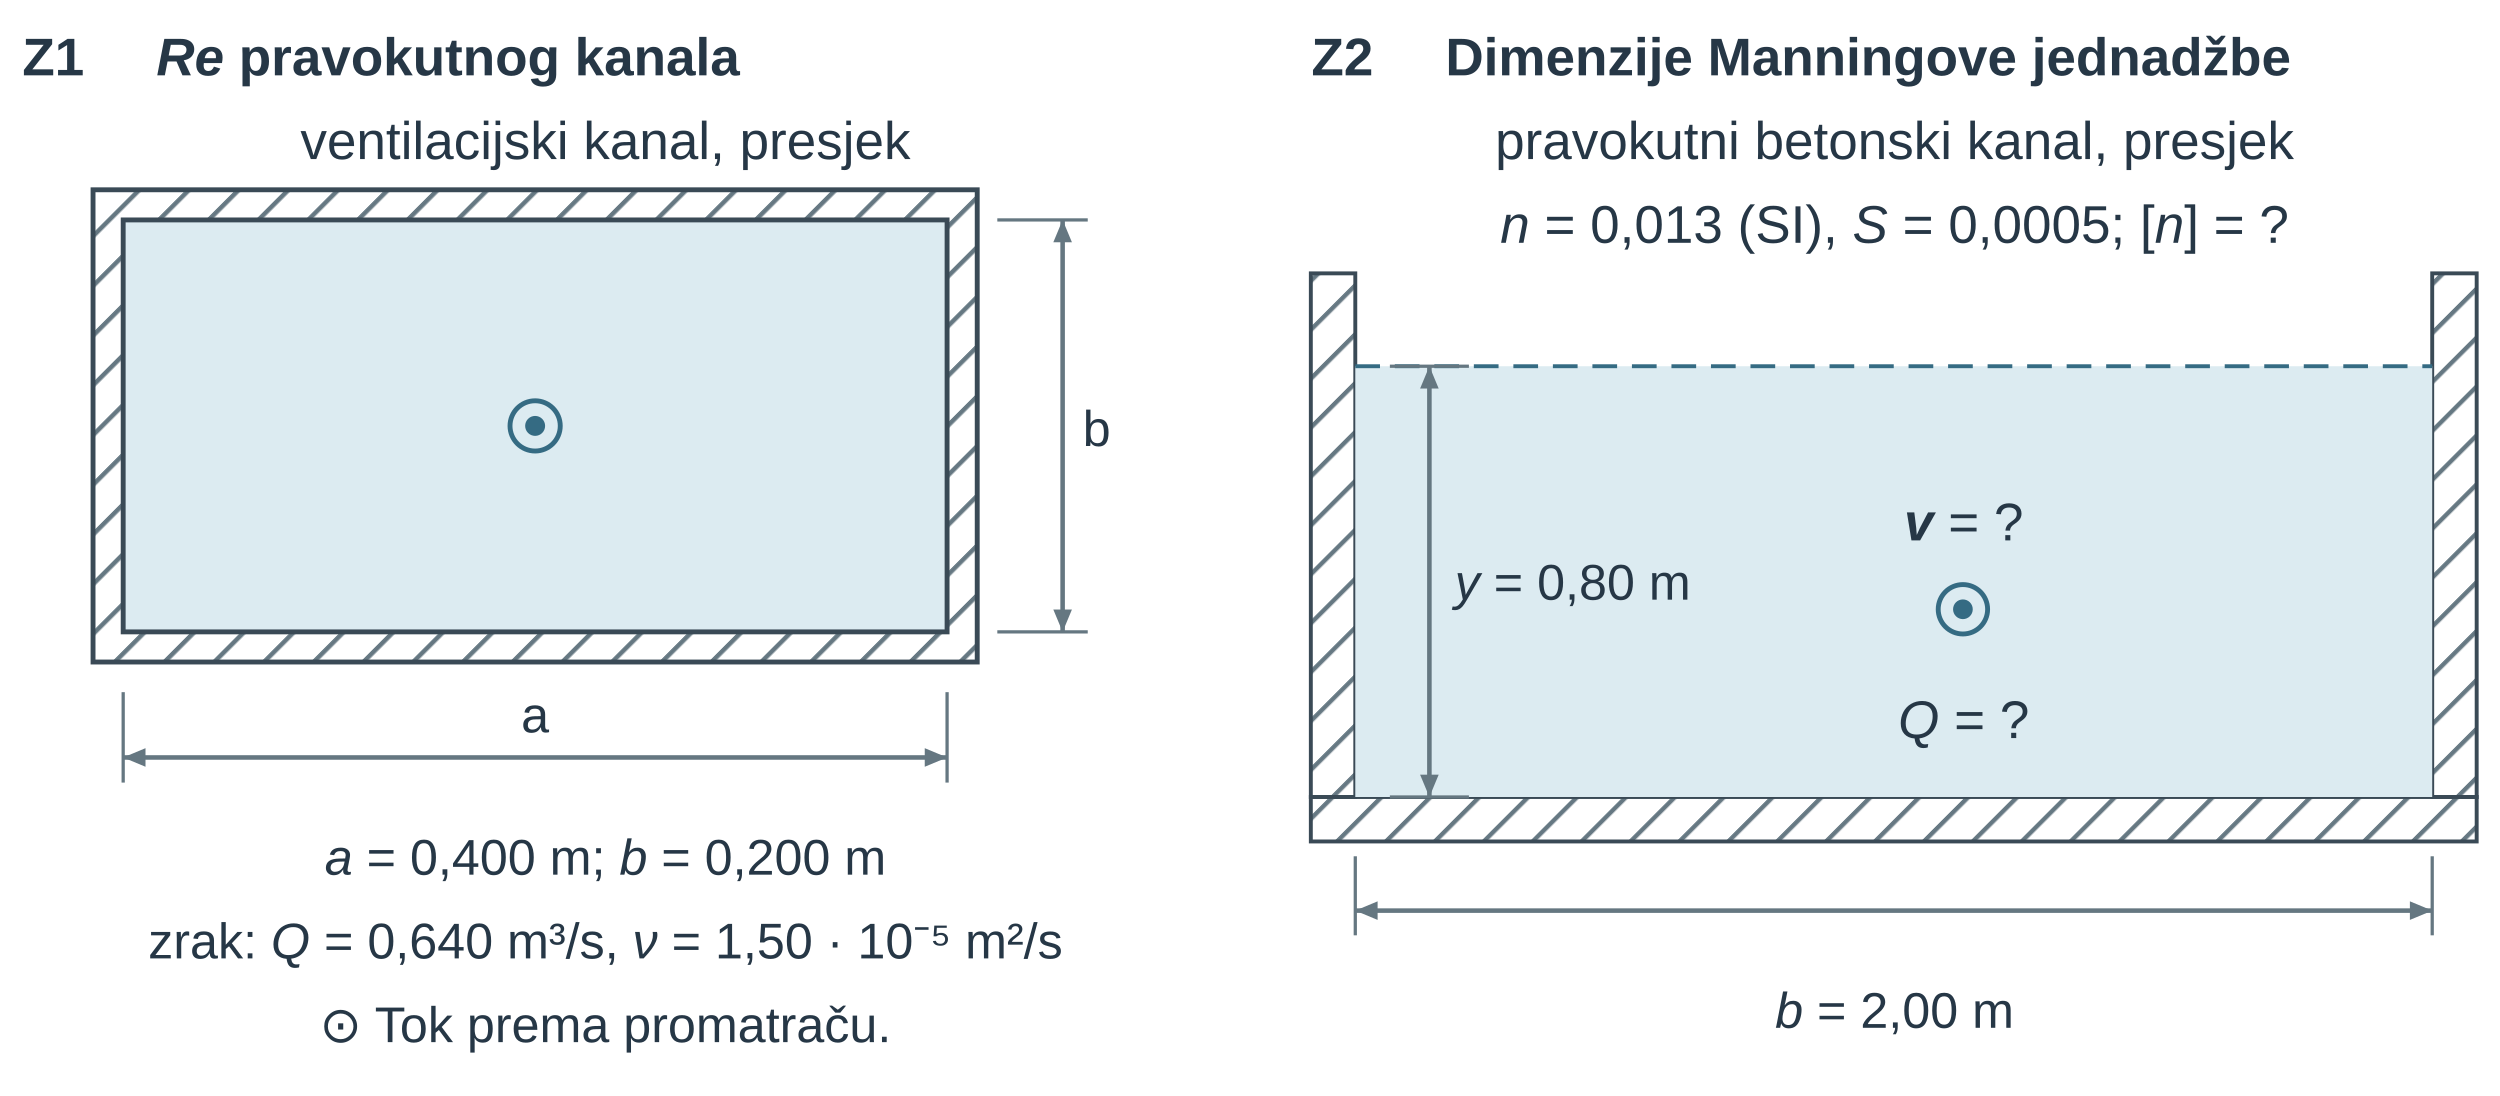
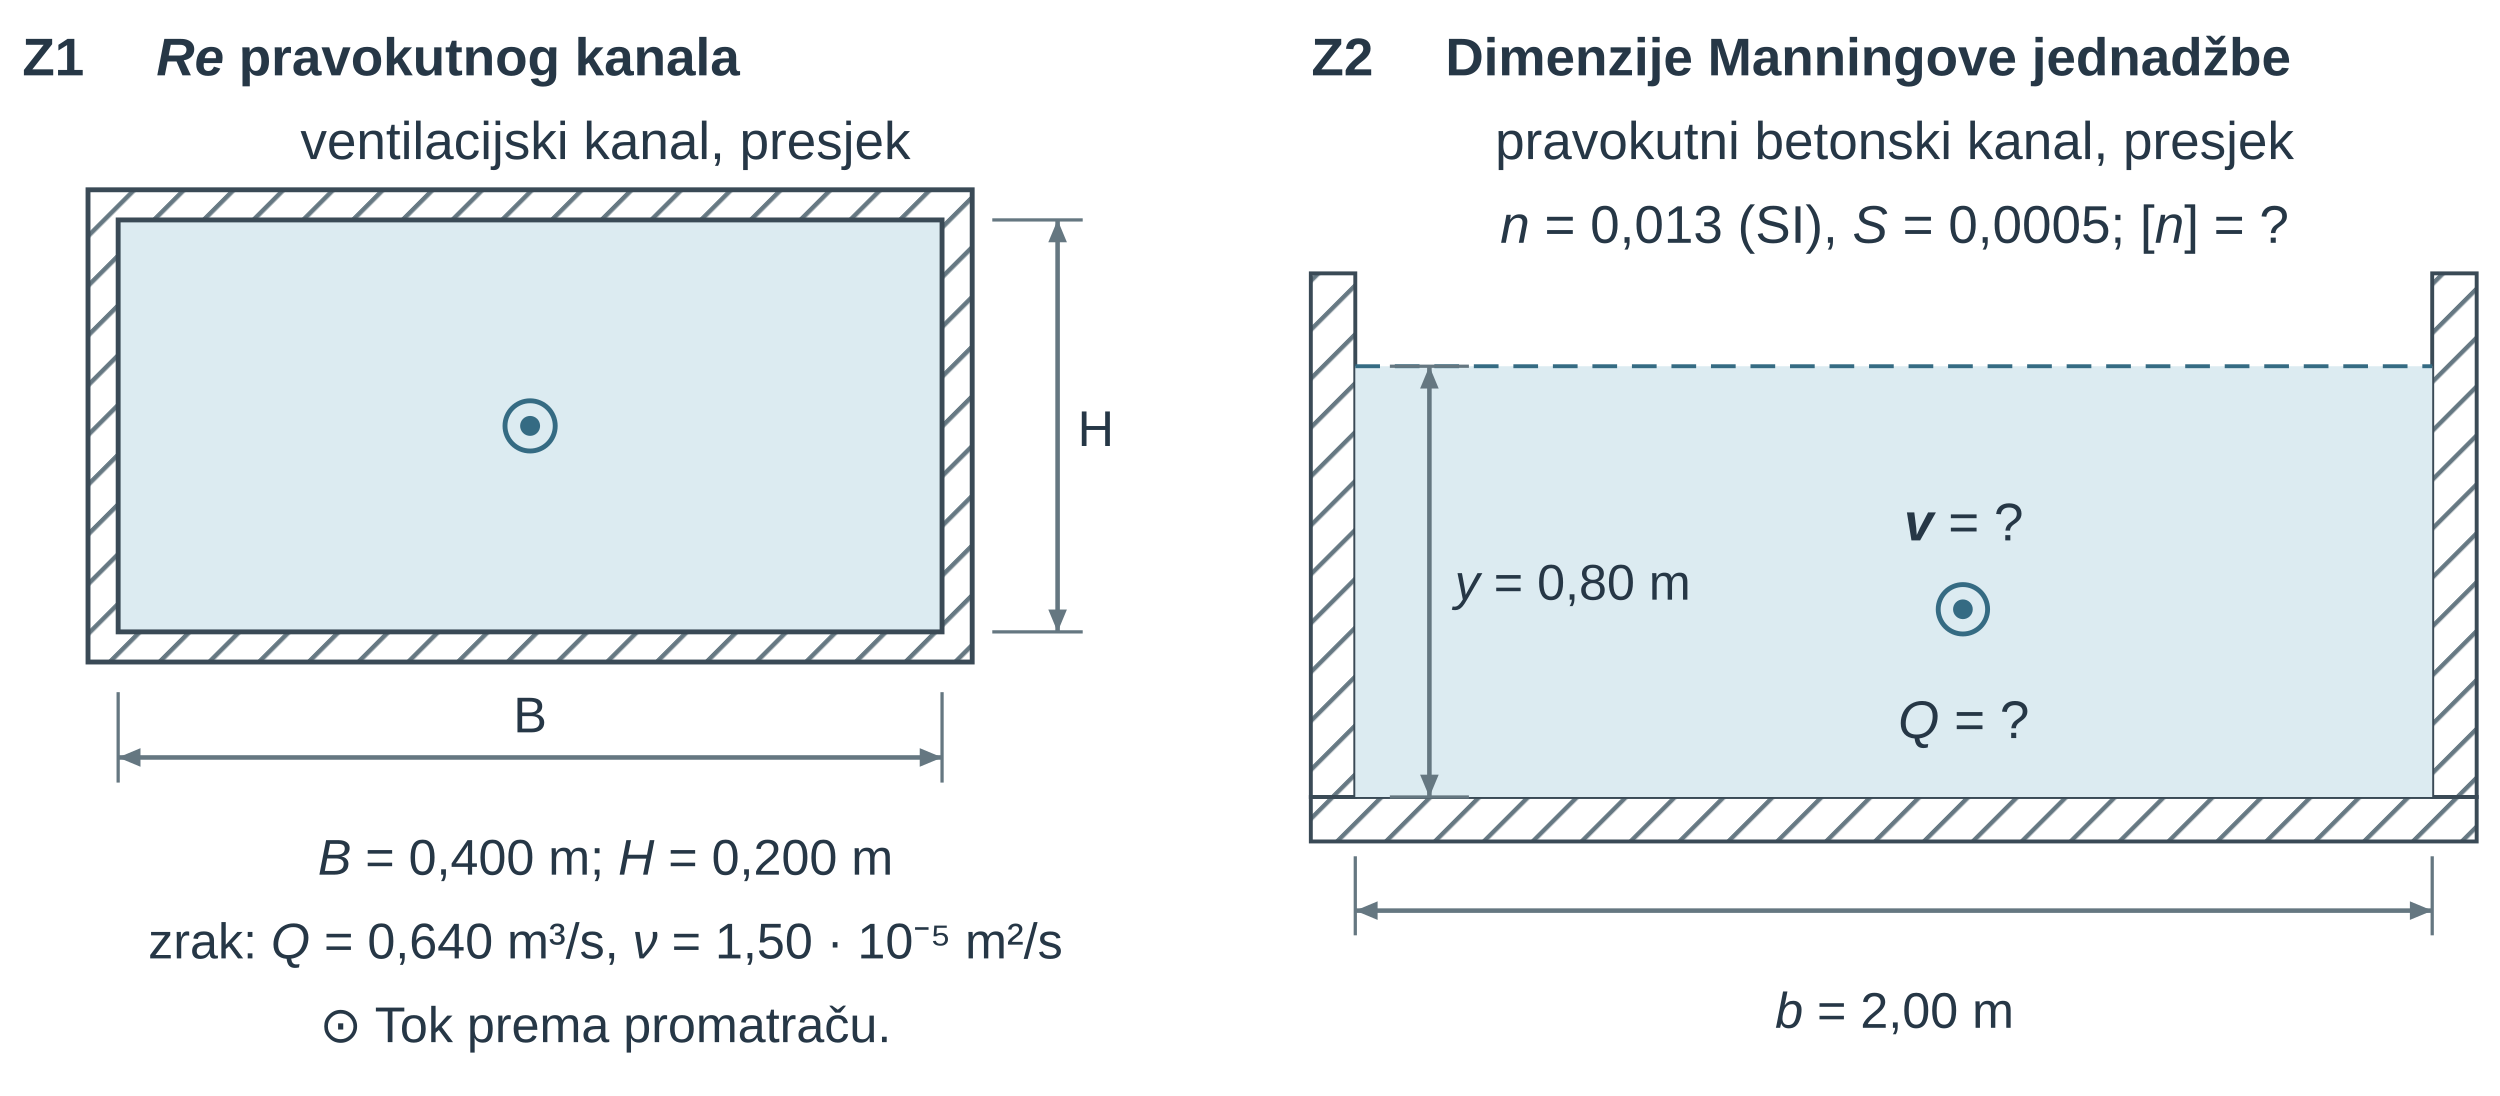
<svg xmlns="http://www.w3.org/2000/svg" width="447.874pt" height="196.2pt" viewBox="0 0 447.874 196.2" role="img">
  <defs>
    <pattern id="u14vs_hatch" width="7" height="7" patternUnits="userSpaceOnUse" patternTransform="rotate(45)">
      <line x1="0" y1="0" x2="0" y2="7" stroke="#657781" stroke-width="1.8" />
    </pattern>
    <marker id="u14vs_v" markerWidth="7" markerHeight="6" refX="7" refY="3" orient="auto">
      <path d="M0 0 L7 3 L0 6 Z" fill="#356b83" />
    </marker>
    <marker id="u14vs_dim" markerWidth="6" markerHeight="5" refX="6" refY="2.5" orient="auto-start-reverse">
      <path d="M0 0 L6 2.5 L0 5 Z" fill="#657781" />
    </marker>
    <marker id="u14vs_dimSmall" markerWidth="3" markerHeight="3" refX="3" refY="1.5" orient="auto-start-reverse">
      <path d="M0 0 L3 1.5 L0 3 Z" fill="#356b83" />
    </marker>
    <marker id="u14vs_forceMarker" markerWidth="7" markerHeight="6" refX="7" refY="3" orient="auto">
      <path d="M0 0 L7 3 L0 6 Z" fill="#356b83" />
    </marker>
    <marker id="u14vs_pressureMarker" markerWidth="7" markerHeight="6" refX="7" refY="3" orient="auto">
      <path d="M0 0 L7 3 L0 6 Z" fill="#356b83" />
    </marker>
    <marker id="u14vs_reactionMarker" markerWidth="7" markerHeight="6" refX="7" refY="3" orient="auto">
      <path d="M0 0 L7 3 L0 6 Z" fill="#356b83" />
    </marker>
    <marker id="u14vs_axisMarker" markerWidth="7" markerHeight="6" refX="7" refY="3" orient="auto">
      <path d="M0 0 L7 3 L0 6 Z" fill="#3a4a56" />
    </marker>
    <marker id="u14vs_vopen" viewBox="0 0 10 10" refX="9" refY="5" markerWidth="9" markerHeight="9" orient="auto-start-reverse">
      <path d="M1,1 L9,5 L1,9" fill="none" stroke="#356b83" stroke-width="2" stroke-linecap="round" stroke-linejoin="round" />
    </marker>
    <marker id="u14vs_vopenS" viewBox="0 0 10 10" refX="9" refY="5" markerWidth="6" markerHeight="6" orient="auto-start-reverse">
      <path d="M1,1 L9,5 L1,9" fill="none" stroke="#356b83" stroke-width="2" stroke-linecap="round" stroke-linejoin="round" />
    </marker>
  </defs>
  <g font-family="Arial, Liberation Sans, sans-serif">
    <g transform="translate(4 13.5)">
      <text data-source-text="1" x="0" y="0" text-anchor="start" font-size="9.5" font-weight="600" fill="rgb(38, 55, 70)">Z1</text>
    </g>
    <g transform="translate(28 13.5)">
      <text data-source-text="2" x="0" y="0" text-anchor="start" font-size="9.5" font-weight="600" fill="rgb(38, 55, 70)">
        <tspan font-size="9.5" font-weight="700" font-style="italic" fill="rgb(38, 55, 70)">Re</tspan> pravokutnog kanala</text>
    </g>
    <g transform="translate(108.469 28.5)">
      <text data-source-text="3" x="0" y="0" text-anchor="middle" font-size="9.5" font-weight="400" fill="rgb(38, 55, 70)">ventilacijski kanal, presjek</text>
    </g>
-     <g transform="translate(-40.559 -35.3) scale(0.9)">
+     <g transform="translate(-41.459 -35.3) scale(0.9)">
      <g transform="matrix(1 0 0 1 3.586 7)">
        <rect x="60" y="70" width="176" height="94" rx="0" fill="url(#u14vs_hatch)" stroke="rgb(58, 74, 86)" stroke-width="0.972" stroke-linecap="butt" stroke-linejoin="miter" stroke-dasharray="none" fill-opacity="1" stroke-opacity="1" opacity="1" marker-start="none" marker-mid="none" marker-end="none" data-source-geometry="3" />
      </g>
    </g>
-     <g transform="translate(-40.559 -35.3) scale(0.9)">
+     <g transform="translate(-41.459 -35.3) scale(0.9)">
      <g transform="matrix(1 0 0 1 3.586 7)">
        <rect x="66" y="76" width="164" height="82" rx="0" fill="rgb(220, 235, 241)" stroke="rgb(58, 74, 86)" stroke-width="0.972" stroke-linecap="butt" stroke-linejoin="miter" stroke-dasharray="none" fill-opacity="1" stroke-opacity="1" opacity="1" marker-start="none" marker-mid="none" marker-end="none" data-source-geometry="4" />
      </g>
    </g>
-     <g transform="translate(-40.559 -35.3) scale(0.9)">
+     <g transform="translate(-41.459 -35.3) scale(0.9)">
      <g transform="matrix(1 0 0 1 3.586 7)">
        <circle cx="148" cy="117" r="5" fill="none" stroke="rgb(53, 107, 131)" stroke-width="0.972" stroke-linecap="butt" stroke-linejoin="miter" stroke-dasharray="none" fill-opacity="1" stroke-opacity="1" opacity="1" marker-start="none" marker-mid="none" marker-end="none" data-source-geometry="5" />
      </g>
    </g>
-     <g transform="translate(-40.559 -35.3) scale(0.9)">
+     <g transform="translate(-41.459 -35.3) scale(0.9)">
      <g transform="matrix(1 0 0 1 3.586 7)">
        <circle cx="148" cy="117" r="1.5" fill="rgb(53, 107, 131)" stroke="rgb(53, 107, 131)" stroke-width="0.972" stroke-linecap="butt" stroke-linejoin="miter" stroke-dasharray="none" fill-opacity="1" stroke-opacity="1" opacity="1" marker-start="none" marker-mid="none" marker-end="none" data-source-geometry="6" />
      </g>
    </g>
-     <g transform="translate(-40.559 -35.3) scale(0.9)">
+     <g transform="translate(-41.459 -35.3) scale(0.9)">
      <g transform="matrix(1 0 0 1 3.586 7)">
        <line x1="66" y1="170" x2="66" y2="188" stroke="rgb(101, 119, 129)" stroke-width="0.648" fill="rgb(58, 74, 86)" stroke-linecap="butt" stroke-linejoin="miter" stroke-dasharray="none" fill-opacity="1" stroke-opacity="1" opacity="1" marker-start="none" marker-mid="none" marker-end="none" data-source-geometry="7" />
      </g>
    </g>
-     <g transform="translate(-40.559 -35.3) scale(0.9)">
+     <g transform="translate(-41.459 -35.3) scale(0.9)">
      <g transform="matrix(1 0 0 1 3.586 7)">
        <line x1="230" y1="170" x2="230" y2="188" stroke="rgb(101, 119, 129)" stroke-width="0.648" fill="rgb(58, 74, 86)" stroke-linecap="butt" stroke-linejoin="miter" stroke-dasharray="none" fill-opacity="1" stroke-opacity="1" opacity="1" marker-start="none" marker-mid="none" marker-end="none" data-source-geometry="8" />
      </g>
    </g>
    <defs>
      <marker id="u14vs_dim-print-0-9-marker-start" markerWidth="4.444" markerHeight="3.704" refX="6" refY="2.5" orient="auto-start-reverse" viewBox="0 0 6 5" markerUnits="userSpaceOnUse">
        <path d="M0 0 L6 2.5 L0 5 Z" fill="#657781" />
      </marker>
    </defs>
    <defs>
      <marker id="u14vs_dim-print-0-9-marker-end" markerWidth="4.444" markerHeight="3.704" refX="6" refY="2.5" orient="auto-start-reverse" viewBox="0 0 6 5" markerUnits="userSpaceOnUse">
        <path d="M0 0 L6 2.5 L0 5 Z" fill="#657781" />
      </marker>
    </defs>
-     <g transform="translate(-40.559 -35.3) scale(0.9)">
+     <g transform="translate(-41.459 -35.3) scale(0.9)">
      <g transform="matrix(1 0 0 1 3.586 7)">
        <path data-mf1-role="dimension" d="M66 183 L230 183" fill="none" stroke="rgb(101, 119, 129)" stroke-width="0.907" marker-start="url(#u14vs_dim-print-0-9-marker-start)" marker-end="url(#u14vs_dim-print-0-9-marker-end)" stroke-linecap="butt" stroke-linejoin="miter" stroke-dasharray="none" fill-opacity="1" stroke-opacity="1" opacity="1" marker-mid="none" data-source-geometry="9" />
      </g>
    </g>
-     <g transform="translate(-40.559 -35.3) scale(0.9)">
+     <g transform="translate(-41.459 -35.3) scale(0.9)">
      <g transform="matrix(1 0 0 1 3.586 7)">
        <line x1="240" y1="76" x2="258" y2="76" stroke="rgb(101, 119, 129)" stroke-width="0.648" fill="rgb(58, 74, 86)" stroke-linecap="butt" stroke-linejoin="miter" stroke-dasharray="none" fill-opacity="1" stroke-opacity="1" opacity="1" marker-start="none" marker-mid="none" marker-end="none" data-source-geometry="11" />
      </g>
    </g>
-     <g transform="translate(-40.559 -35.3) scale(0.9)">
+     <g transform="translate(-41.459 -35.3) scale(0.9)">
      <g transform="matrix(1 0 0 1 3.586 7)">
        <line x1="240" y1="158" x2="258" y2="158" stroke="rgb(101, 119, 129)" stroke-width="0.648" fill="rgb(58, 74, 86)" stroke-linecap="butt" stroke-linejoin="miter" stroke-dasharray="none" fill-opacity="1" stroke-opacity="1" opacity="1" marker-start="none" marker-mid="none" marker-end="none" data-source-geometry="12" />
      </g>
    </g>
    <defs>
      <marker id="u14vs_dim-print-0-13-marker-start" markerWidth="4.444" markerHeight="3.704" refX="6" refY="2.5" orient="auto-start-reverse" viewBox="0 0 6 5" markerUnits="userSpaceOnUse">
        <path d="M0 0 L6 2.5 L0 5 Z" fill="#657781" />
      </marker>
    </defs>
    <defs>
      <marker id="u14vs_dim-print-0-13-marker-end" markerWidth="4.444" markerHeight="3.704" refX="6" refY="2.5" orient="auto-start-reverse" viewBox="0 0 6 5" markerUnits="userSpaceOnUse">
        <path d="M0 0 L6 2.5 L0 5 Z" fill="#657781" />
      </marker>
    </defs>
-     <g transform="translate(-40.559 -35.3) scale(0.9)">
+     <g transform="translate(-41.459 -35.3) scale(0.9)">
      <g transform="matrix(1 0 0 1 3.586 7)">
        <path data-mf1-role="dimension" d="M253 76 L253 158" fill="none" stroke="rgb(101, 119, 129)" stroke-width="0.907" marker-start="url(#u14vs_dim-print-0-13-marker-start)" marker-end="url(#u14vs_dim-print-0-13-marker-end)" stroke-linecap="butt" stroke-linejoin="miter" stroke-dasharray="none" fill-opacity="1" stroke-opacity="1" opacity="1" marker-mid="none" data-source-geometry="13" />
      </g>
    </g>
-     <g transform="translate(193.969 79.9)">
-       <text data-source-text="5" x="0" y="0" text-anchor="start" font-size="9" font-weight="400" fill="rgb(38, 55, 70)">b</text>
-     </g>
-     <g transform="translate(95.869 131.2)">
-       <text data-source-text="4" x="0" y="0" text-anchor="middle" font-size="9" font-weight="400" fill="rgb(38, 55, 70)">a</text>
+     <g transform="translate(193.069 79.9)">
+       <text data-source-text="5" x="0" y="0" text-anchor="start" font-size="9" font-weight="400" fill="rgb(38, 55, 70)">H</text>
+     </g>
+     <g transform="translate(94.969 131.2)">
+       <text data-source-text="4" x="0" y="0" text-anchor="middle" font-size="9" font-weight="400" fill="rgb(38, 55, 70)">B</text>
    </g>
    <g transform="translate(108.469 156.7)">
      <text data-source-text="6" x="0" y="0" text-anchor="middle" font-size="9" font-weight="400" fill="rgb(38, 55, 70)">
-         <tspan font-size="9" font-weight="400" font-style="italic" fill="rgb(38, 55, 70)">a</tspan> = 0,400 m; <tspan font-size="9" font-weight="400" font-style="italic" fill="rgb(38, 55, 70)">b</tspan> = 0,200 m</text>
+         <tspan font-size="9" font-weight="400" font-style="italic" fill="rgb(38, 55, 70)">B</tspan> = 0,400 m; <tspan font-size="9" font-weight="400" font-style="italic" fill="rgb(38, 55, 70)">H</tspan> = 0,200 m</text>
    </g>
    <g transform="translate(108.469 171.7)">
      <text data-source-text="7" x="0" y="0" text-anchor="middle" font-size="9" font-weight="400" fill="rgb(38, 55, 70)">zrak: <tspan font-size="9" font-weight="400" font-style="italic" fill="rgb(38, 55, 70)">Q</tspan> = 0,640 m³/s, <tspan font-size="9" font-weight="400" font-style="italic" fill="rgb(38, 55, 70)">ν</tspan> = 1,50 · 10⁻⁵ m²/s</text>
    </g>
    <g transform="translate(108.469 186.7)">
      <text data-source-text="8" x="0" y="0" text-anchor="middle" font-size="9" font-weight="400" fill="rgb(38, 55, 70)">⊙ Tok prema promatraču.</text>
    </g>
    <g transform="translate(230.937 0)">
      <g transform="translate(4 13.5)">
        <text data-source-text="9" x="0" y="0" text-anchor="start" font-size="9.5" font-weight="600" fill="rgb(38, 55, 70)">Z2</text>
      </g>
      <g transform="translate(28 13.5)">
        <text data-source-text="10" x="0" y="0" text-anchor="start" font-size="9.5" font-weight="600" fill="rgb(38, 55, 70)">Dimenzije Manningove jednadžbe</text>
      </g>
      <g transform="translate(108.469 28.5)">
        <text data-source-text="11" x="0" y="0" text-anchor="middle" font-size="9.5" font-weight="400" fill="rgb(38, 55, 70)">pravokutni betonski kanal, presjek</text>
      </g>
      <g transform="translate(108.469 43.5)">
        <text data-source-text="12" x="0" y="0" text-anchor="middle" font-size="9.5" font-weight="400" fill="rgb(38, 55, 70)">
          <tspan font-size="9.5" font-weight="400" font-style="italic" fill="rgb(38, 55, 70)">n</tspan> = 0,013 (SI), <tspan font-size="9.5" font-weight="400" font-style="italic" fill="rgb(38, 55, 70)">S</tspan> = 0,0005; [<tspan font-size="9.5" font-weight="400" font-style="italic" fill="rgb(38, 55, 70)">n</tspan>] = ?</text>
      </g>
      <g transform="translate(-273.626 -28.023) scale(0.885)">
        <g transform="matrix(1 0 0 1 285.586 7)">
          <rect x="28" y="80" width="9" height="106" rx="0" fill="url(#u14vs_hatch)" stroke="rgb(58, 74, 86)" stroke-width="0.791" stroke-linecap="butt" stroke-linejoin="miter" stroke-dasharray="none" fill-opacity="1" stroke-opacity="1" opacity="1" marker-start="none" marker-mid="none" marker-end="none" data-source-geometry="22" />
        </g>
      </g>
      <g transform="translate(-273.626 -28.023) scale(0.885)">
        <g transform="matrix(1 0 0 1 285.586 7)">
          <rect x="255" y="80" width="9" height="106" rx="0" fill="url(#u14vs_hatch)" stroke="rgb(58, 74, 86)" stroke-width="0.791" stroke-linecap="butt" stroke-linejoin="miter" stroke-dasharray="none" fill-opacity="1" stroke-opacity="1" opacity="1" marker-start="none" marker-mid="none" marker-end="none" data-source-geometry="23" />
        </g>
      </g>
      <g transform="translate(-273.626 -28.023) scale(0.885)">
        <g transform="matrix(1 0 0 1 285.586 7)">
          <rect x="28" y="186" width="236" height="9" rx="0" fill="url(#u14vs_hatch)" stroke="rgb(58, 74, 86)" stroke-width="0.791" stroke-linecap="butt" stroke-linejoin="miter" stroke-dasharray="none" fill-opacity="1" stroke-opacity="1" opacity="1" marker-start="none" marker-mid="none" marker-end="none" data-source-geometry="24" />
        </g>
      </g>
      <g transform="translate(-273.626 -28.023) scale(0.885)">
        <g transform="matrix(1 0 0 1 285.586 7)">
          <rect x="37" y="98.8" width="218" height="87.2" rx="0" fill="rgb(220, 235, 241)" stroke="none" stroke-width="1px" stroke-linecap="butt" stroke-linejoin="miter" stroke-dasharray="none" fill-opacity="1" stroke-opacity="1" opacity="1" marker-start="none" marker-mid="none" marker-end="none" data-source-geometry="25" />
        </g>
      </g>
      <g transform="translate(-273.626 -28.023) scale(0.885)">
        <g transform="matrix(1 0 0 1 285.586 7)">
          <line x1="37" y1="98.8" x2="255" y2="98.8" stroke="rgb(53, 107, 131)" stroke-width="0.791" stroke-dasharray="5px, 3px" fill="rgb(58, 74, 86)" stroke-linecap="butt" stroke-linejoin="miter" fill-opacity="1" stroke-opacity="1" opacity="1" marker-start="none" marker-mid="none" marker-end="none" data-source-geometry="26" />
        </g>
      </g>
      <g transform="translate(-273.626 -28.023) scale(0.885)">
        <g transform="matrix(1 0 0 1 285.586 7)">
          <circle cx="160" cy="148" r="5" fill="none" stroke="rgb(53, 107, 131)" stroke-width="0.988" stroke-linecap="butt" stroke-linejoin="miter" stroke-dasharray="none" fill-opacity="1" stroke-opacity="1" opacity="1" marker-start="none" marker-mid="none" marker-end="none" data-source-geometry="27" />
        </g>
      </g>
      <g transform="translate(-273.626 -28.023) scale(0.885)">
        <g transform="matrix(1 0 0 1 285.586 7)">
          <circle cx="160" cy="148" r="1.5" fill="rgb(53, 107, 131)" stroke="rgb(53, 107, 131)" stroke-width="0.988" stroke-linecap="butt" stroke-linejoin="miter" stroke-dasharray="none" fill-opacity="1" stroke-opacity="1" opacity="1" marker-start="none" marker-mid="none" marker-end="none" data-source-geometry="28" />
        </g>
      </g>
      <g transform="translate(-273.626 -28.023) scale(0.885)">
        <g transform="matrix(1 0 0 1 285.586 7)">
          <line x1="44" y1="98.8" x2="60" y2="98.8" stroke="rgb(101, 119, 129)" stroke-width="0.659" fill="rgb(58, 74, 86)" stroke-linecap="butt" stroke-linejoin="miter" stroke-dasharray="none" fill-opacity="1" stroke-opacity="1" opacity="1" marker-start="none" marker-mid="none" marker-end="none" data-source-geometry="31" />
        </g>
      </g>
      <g transform="translate(-273.626 -28.023) scale(0.885)">
        <g transform="matrix(1 0 0 1 285.586 7)">
          <line x1="44" y1="186" x2="60" y2="186" stroke="rgb(101, 119, 129)" stroke-width="0.659" fill="rgb(58, 74, 86)" stroke-linecap="butt" stroke-linejoin="miter" stroke-dasharray="none" fill-opacity="1" stroke-opacity="1" opacity="1" marker-start="none" marker-mid="none" marker-end="none" data-source-geometry="32" />
        </g>
      </g>
      <defs>
        <marker id="u14vs_dim-print-1-33-marker-start" markerWidth="4.518" markerHeight="3.765" refX="6" refY="2.5" orient="auto-start-reverse" viewBox="0 0 6 5" markerUnits="userSpaceOnUse">
          <path d="M0 0 L6 2.5 L0 5 Z" fill="#657781" />
        </marker>
      </defs>
      <defs>
        <marker id="u14vs_dim-print-1-33-marker-end" markerWidth="4.518" markerHeight="3.765" refX="6" refY="2.5" orient="auto-start-reverse" viewBox="0 0 6 5" markerUnits="userSpaceOnUse">
          <path d="M0 0 L6 2.5 L0 5 Z" fill="#657781" />
        </marker>
      </defs>
      <g transform="translate(-273.626 -28.023) scale(0.885)">
        <g transform="matrix(1 0 0 1 285.586 7)">
          <path data-mf1-role="dimension" d="M52 98.8 L52 186" fill="none" stroke="rgb(101, 119, 129)" stroke-width="0.922" marker-start="url(#u14vs_dim-print-1-33-marker-start)" marker-end="url(#u14vs_dim-print-1-33-marker-end)" stroke-linecap="butt" stroke-linejoin="miter" stroke-dasharray="none" fill-opacity="1" stroke-opacity="1" opacity="1" marker-mid="none" data-source-geometry="33" />
        </g>
      </g>
      <g transform="translate(-273.626 -28.023) scale(0.885)">
        <g transform="matrix(1 0 0 1 285.586 7)">
          <line x1="37" y1="198" x2="37" y2="214" stroke="rgb(101, 119, 129)" stroke-width="0.659" fill="rgb(58, 74, 86)" stroke-linecap="butt" stroke-linejoin="miter" stroke-dasharray="none" fill-opacity="1" stroke-opacity="1" opacity="1" marker-start="none" marker-mid="none" marker-end="none" data-source-geometry="35" />
        </g>
      </g>
      <g transform="translate(-273.626 -28.023) scale(0.885)">
        <g transform="matrix(1 0 0 1 285.586 7)">
          <line x1="255" y1="198" x2="255" y2="214" stroke="rgb(101, 119, 129)" stroke-width="0.659" fill="rgb(58, 74, 86)" stroke-linecap="butt" stroke-linejoin="miter" stroke-dasharray="none" fill-opacity="1" stroke-opacity="1" opacity="1" marker-start="none" marker-mid="none" marker-end="none" data-source-geometry="36" />
        </g>
      </g>
      <defs>
        <marker id="u14vs_dim-print-1-37-marker-start" markerWidth="4.518" markerHeight="3.765" refX="6" refY="2.5" orient="auto-start-reverse" viewBox="0 0 6 5" markerUnits="userSpaceOnUse">
          <path d="M0 0 L6 2.5 L0 5 Z" fill="#657781" />
        </marker>
      </defs>
      <defs>
        <marker id="u14vs_dim-print-1-37-marker-end" markerWidth="4.518" markerHeight="3.765" refX="6" refY="2.5" orient="auto-start-reverse" viewBox="0 0 6 5" markerUnits="userSpaceOnUse">
          <path d="M0 0 L6 2.5 L0 5 Z" fill="#657781" />
        </marker>
      </defs>
      <g transform="translate(-273.626 -28.023) scale(0.885)">
        <g transform="matrix(1 0 0 1 285.586 7)">
          <path data-mf1-role="dimension" d="M37 209 L255 209" fill="none" stroke="rgb(101, 119, 129)" stroke-width="0.922" marker-start="url(#u14vs_dim-print-1-37-marker-start)" marker-end="url(#u14vs_dim-print-1-37-marker-end)" stroke-linecap="butt" stroke-linejoin="miter" stroke-dasharray="none" fill-opacity="1" stroke-opacity="1" opacity="1" marker-mid="none" data-source-geometry="37" />
        </g>
      </g>
      <g transform="translate(120.863 96.808)">
        <text data-source-text="13" x="0" y="0" text-anchor="middle" font-size="9.5" font-weight="400" fill="rgb(38, 55, 70)">
          <tspan font-size="9.5" font-weight="700" font-style="italic" fill="rgb(38, 55, 70)">v</tspan> = ?</text>
      </g>
      <g transform="translate(29.674 107.432)">
        <text data-source-text="15" x="0" y="0" text-anchor="start" font-size="9" font-weight="400" fill="rgb(38, 55, 70)">
          <tspan font-size="9" font-weight="400" font-style="italic" fill="rgb(38, 55, 70)">y</tspan> = 0,80 m</text>
      </g>
      <g transform="translate(120.863 132.221)">
        <text data-source-text="14" x="0" y="0" text-anchor="middle" font-size="9.5" font-weight="400" fill="rgb(38, 55, 70)">
          <tspan font-size="9.5" font-weight="400" font-style="italic" fill="rgb(38, 55, 70)">Q</tspan> = ?</text>
      </g>
      <g transform="translate(108.469 184.134)">
        <text data-source-text="16" x="0" y="0" text-anchor="middle" font-size="9" font-weight="400" fill="rgb(38, 55, 70)">
          <tspan font-size="9" font-weight="400" font-style="italic" fill="rgb(38, 55, 70)">b</tspan> = 2,00 m</text>
      </g>
    </g>
  </g>
</svg>
